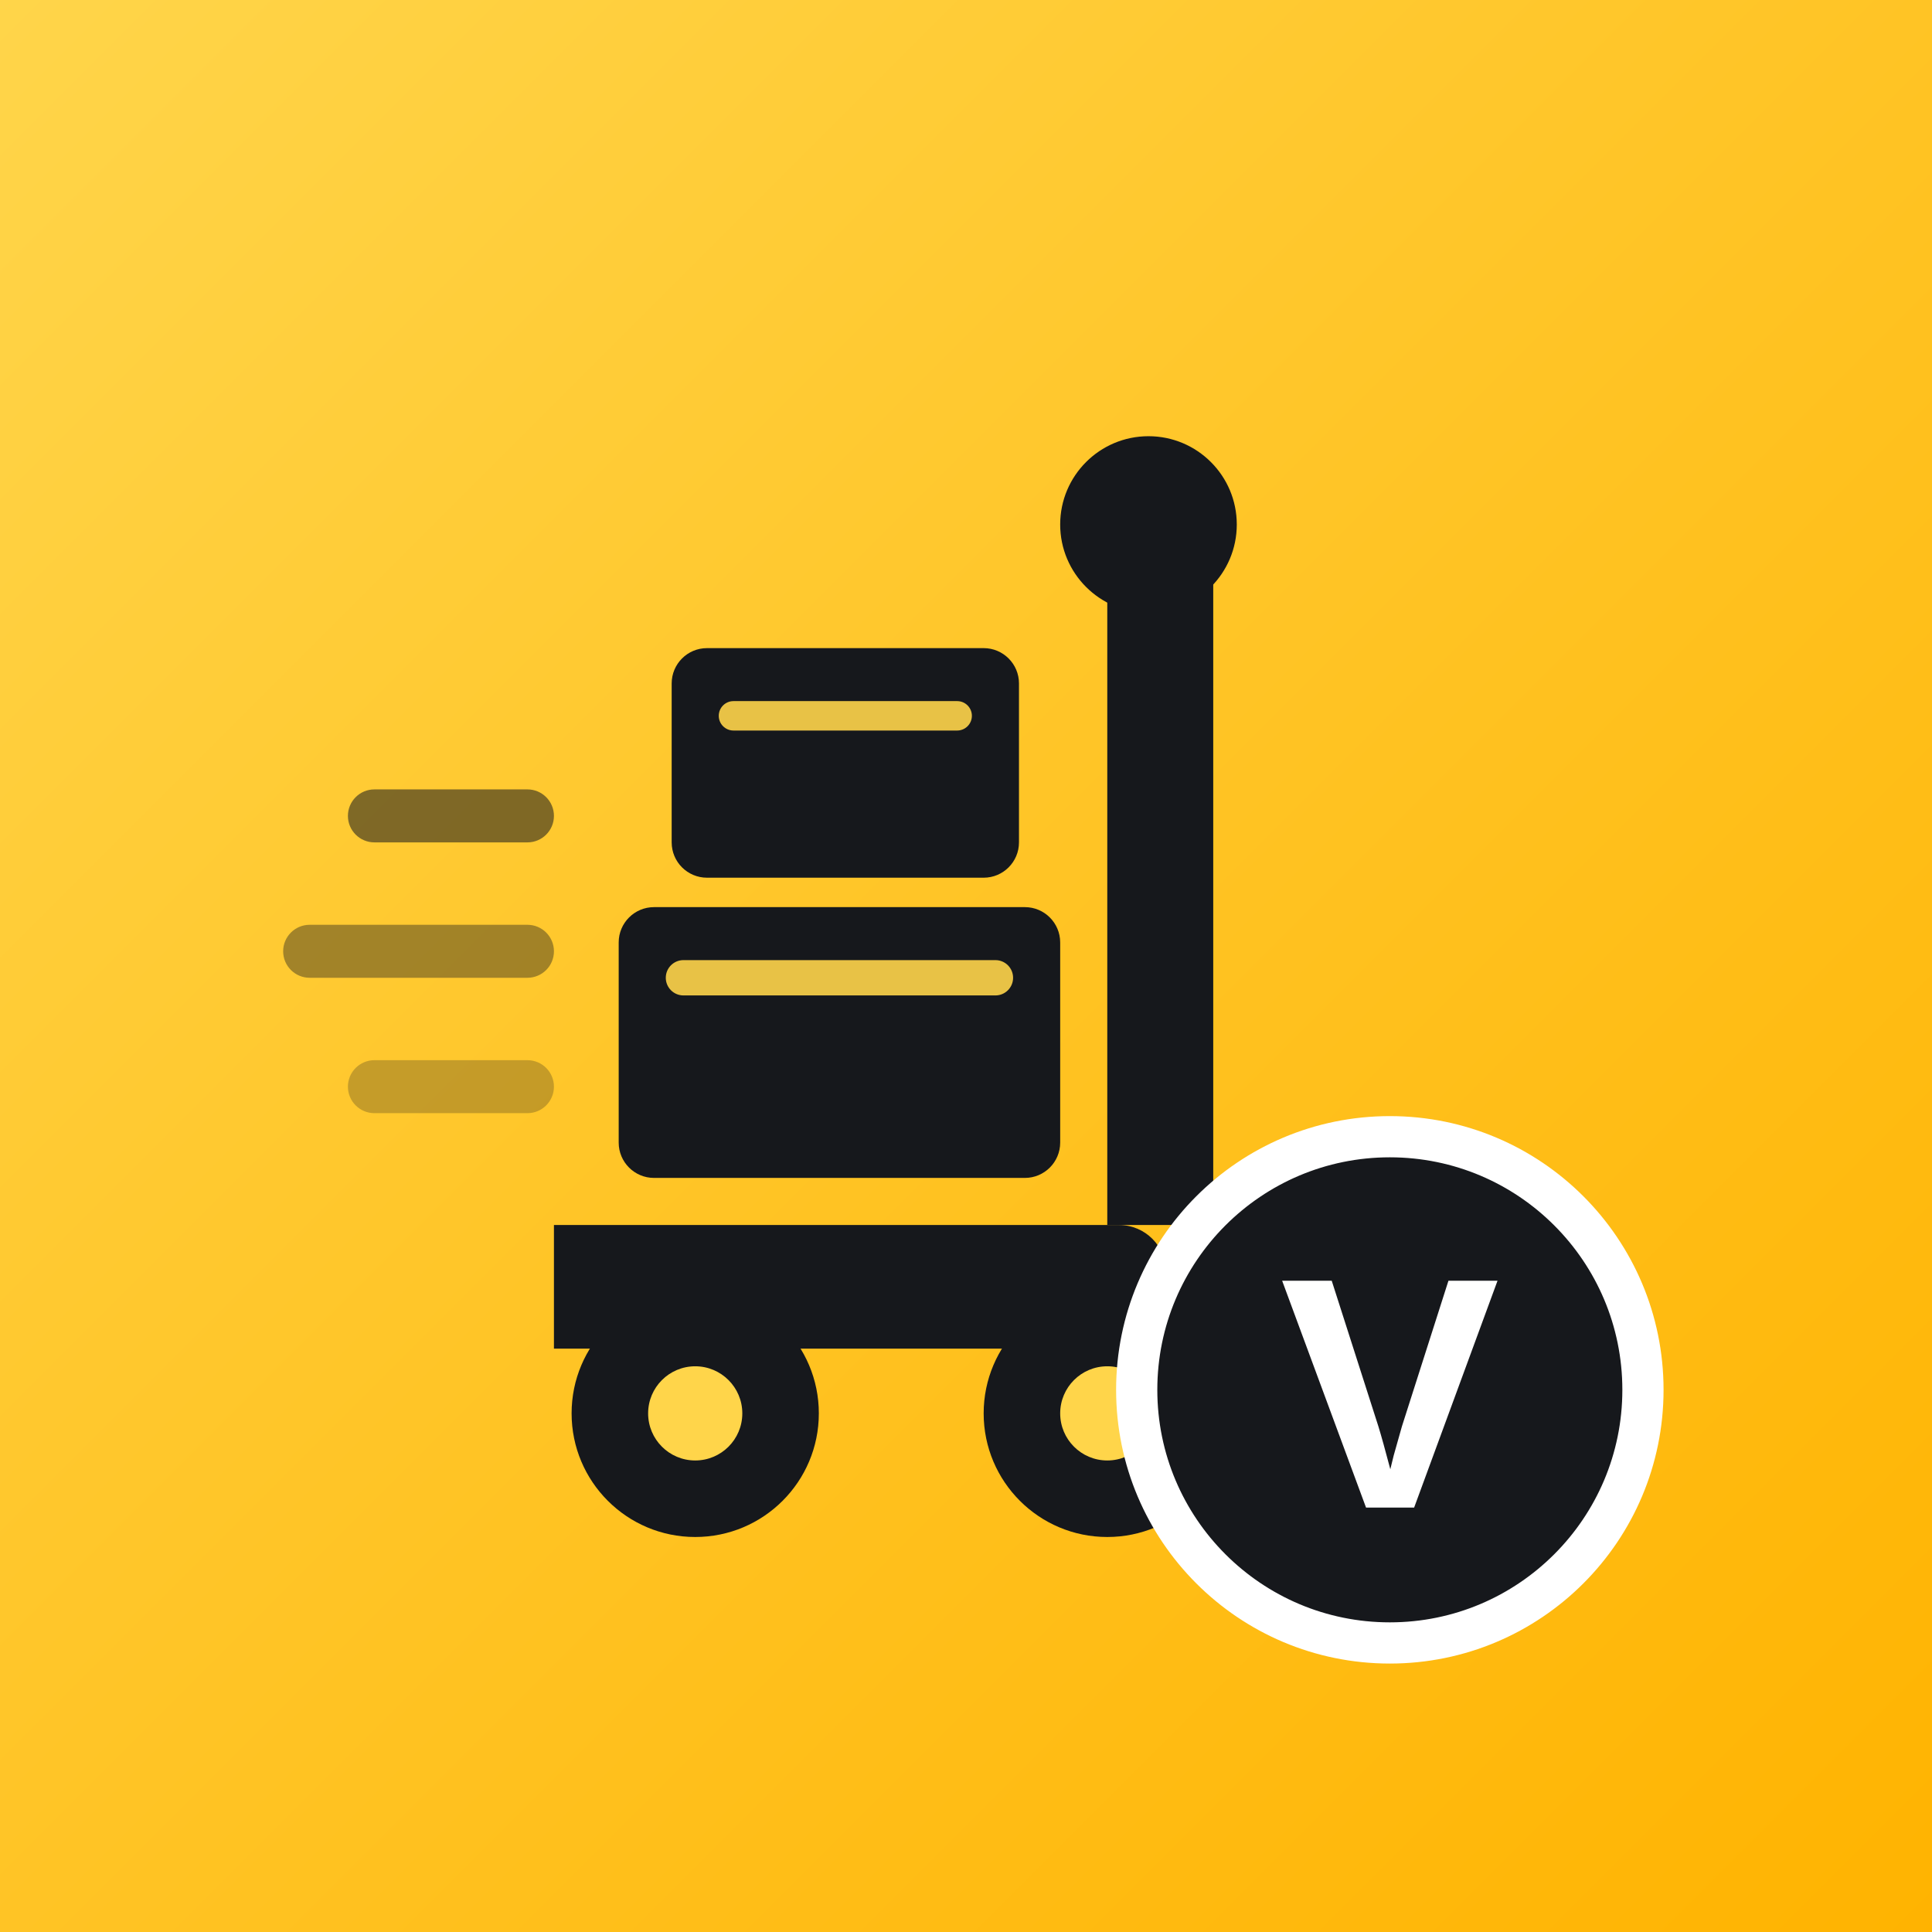
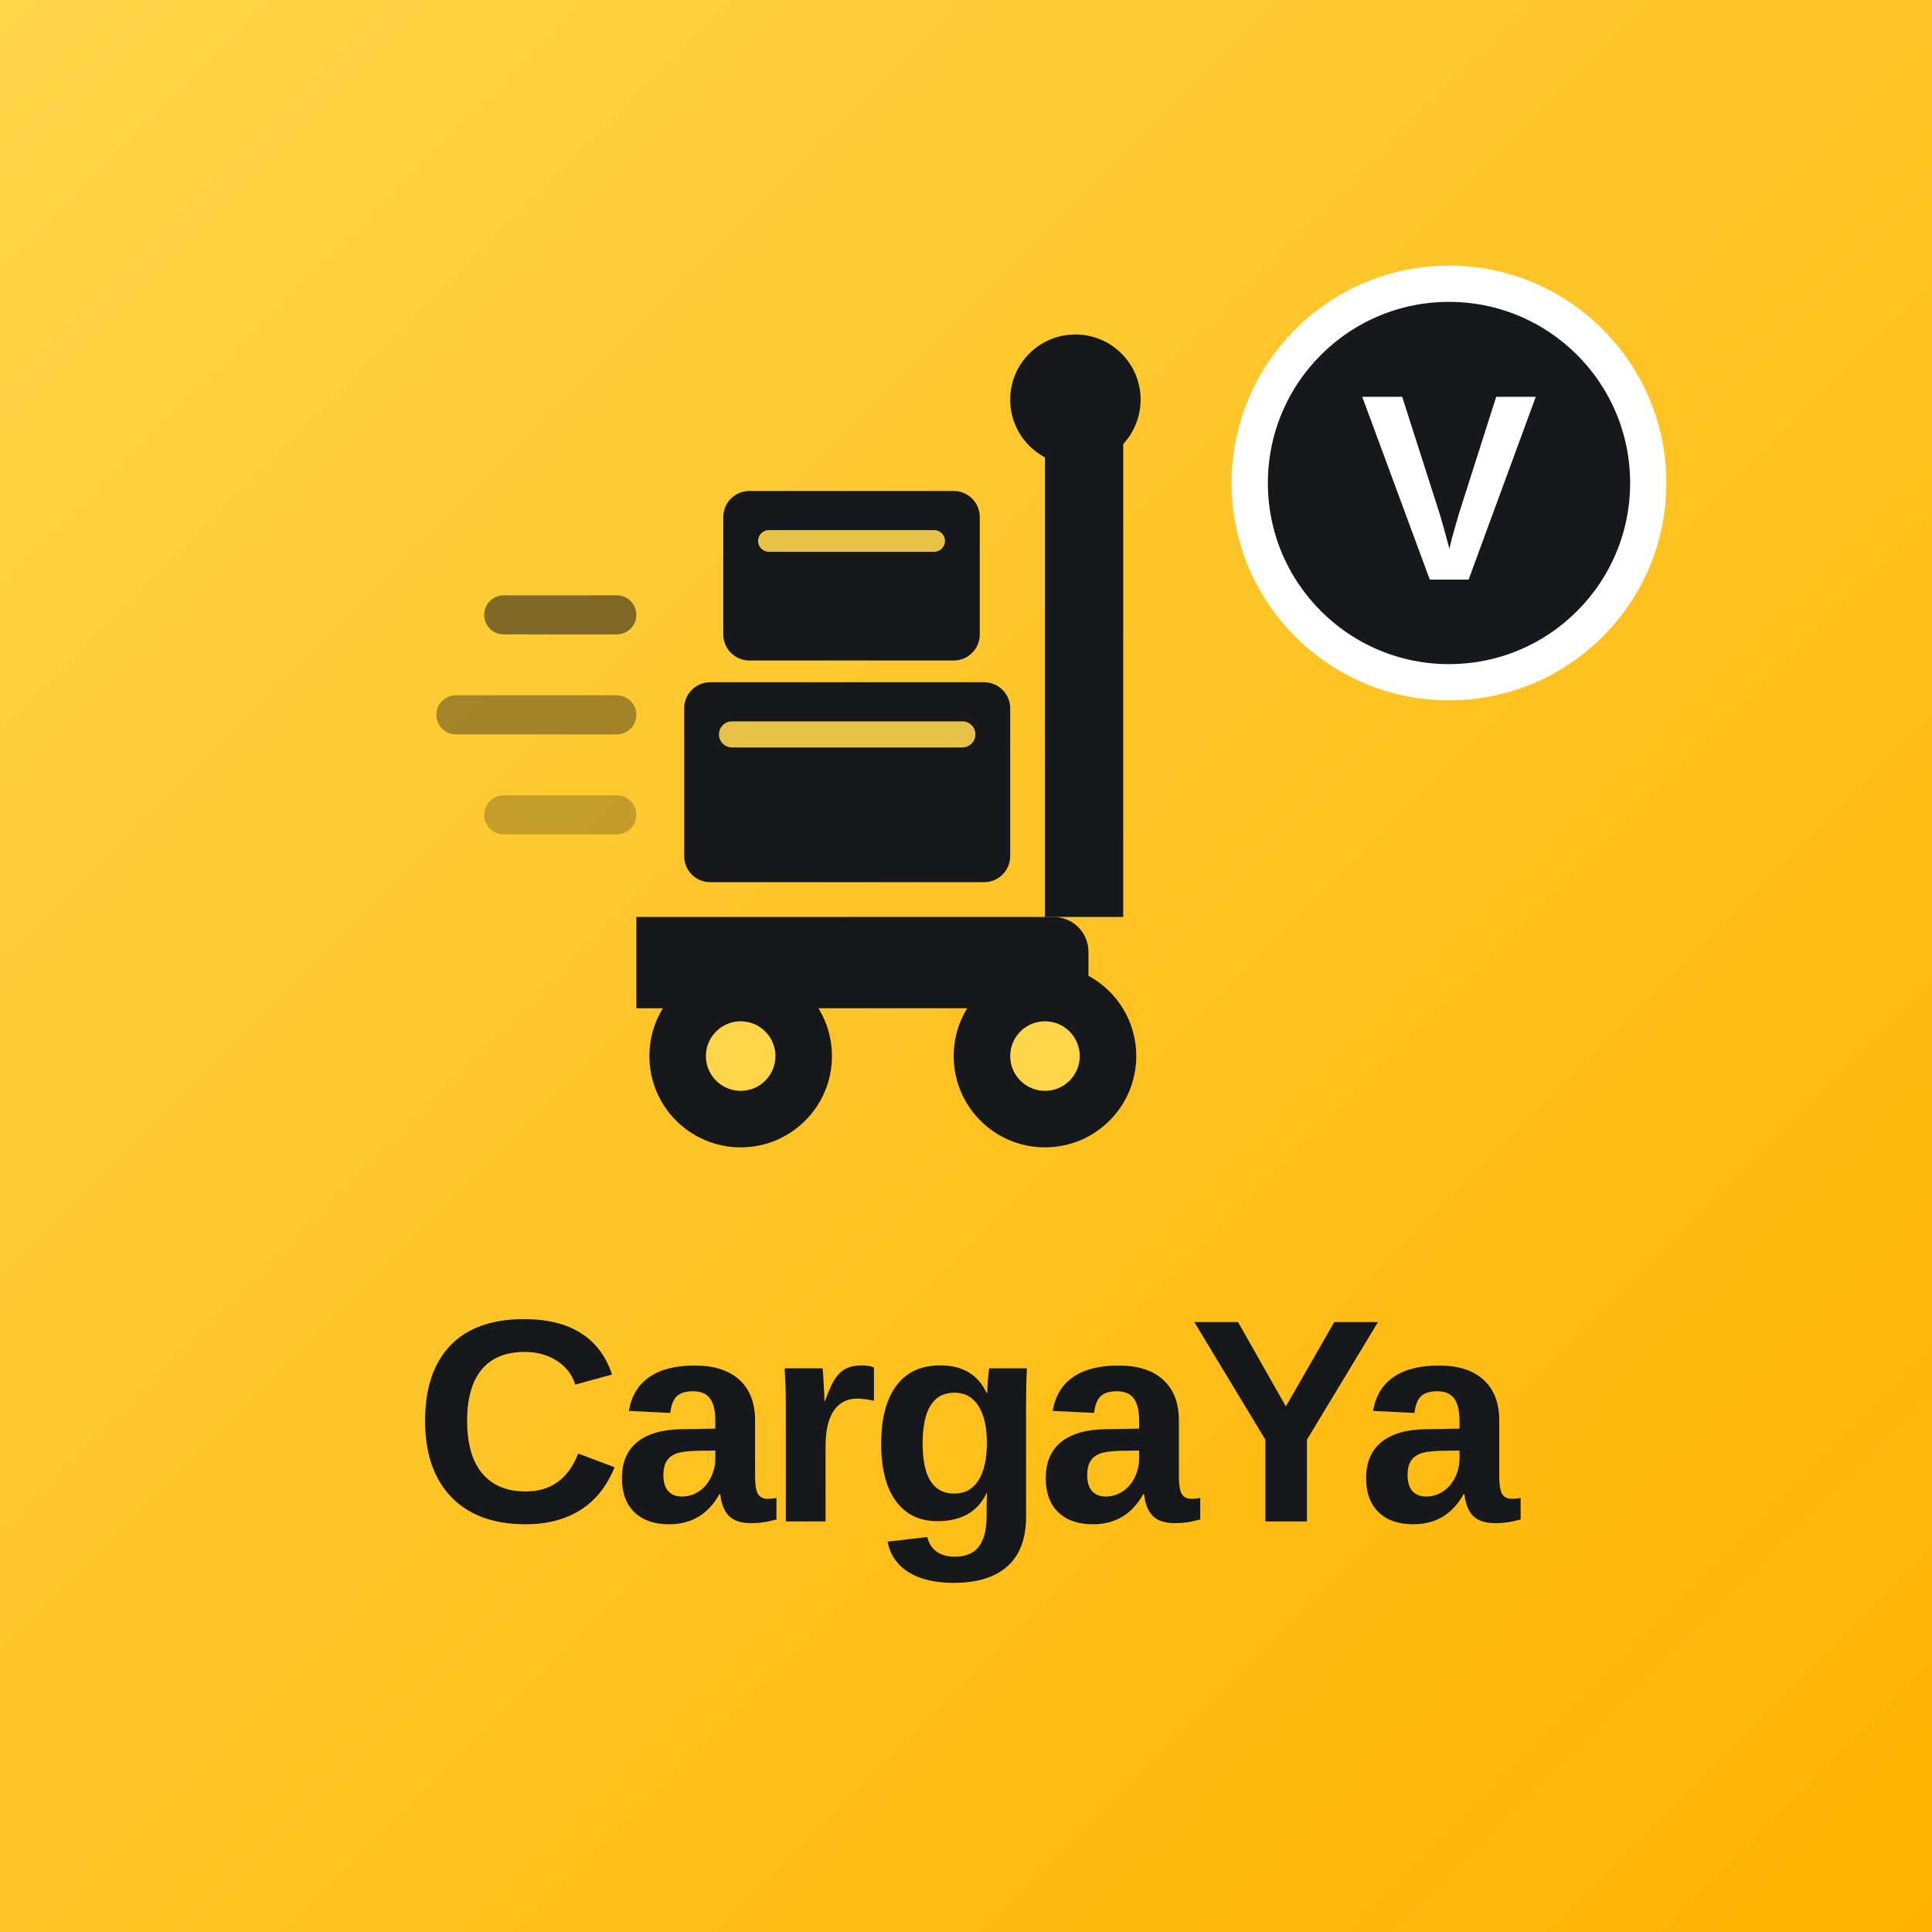
<svg xmlns="http://www.w3.org/2000/svg" viewBox="0 0 512 512">
  <defs>
    <linearGradient id="g" x1="0" y1="0" x2="1" y2="1">
      <stop offset="0" stop-color="#ffd54a" />
      <stop offset="1" stop-color="#ffb300" />
    </linearGradient>
  </defs>
  <rect width="512" height="512" rx="0" fill="url(#g)" />
-   <g transform="translate(256 256) scale(.78) translate(-256 -256)">
-     <g transform="translate(76 86)">
+   <g transform="translate(256 256) scale(.8) translate(-256 -256)">
+     <g transform="translate(118 54) scale(.72)">
      <rect x="62" y="150" width="150" height="92" rx="12" fill="#16181c" />
      <rect x="80" y="62" width="118" height="78" rx="12" fill="#16181c" />
      <rect x="78" y="168" width="118" height="12" rx="6" fill="#ffd54a" opacity=".9" />
      <rect x="96" y="80" width="86" height="10" rx="5" fill="#ffd54a" opacity=".9" />
      <path d="M40 258 H232 a16 16 0 0 1 16 16 v10 a16 16 0 0 1 -16 16 H40 Z" fill="#16181c" />
      <path d="M228 0 h22 a14 14 0 0 1 14 14 v244 h-36 Z" fill="#16181c" />
      <circle cx="242" cy="20" r="30" fill="#16181c" />
      <circle cx="88" cy="322" r="42" fill="#16181c" />
      <circle cx="88" cy="322" r="16" fill="#ffd54a" />
      <circle cx="228" cy="322" r="42" fill="#16181c" />
      <circle cx="228" cy="322" r="16" fill="#ffd54a" />
      <rect x="-30" y="110" width="70" height="18" rx="9" fill="#16181c" opacity=".55" />
      <rect x="-52" y="156" width="92" height="18" rx="9" fill="#16181c" opacity=".4" />
      <rect x="-30" y="202" width="70" height="18" rx="9" fill="#16181c" opacity=".25" />
    </g>
-     <circle cx="400" cy="400" r="86" fill="#16181c" stroke="#fff" stroke-width="14" />
-     <text x="400" y="440" text-anchor="middle" font-family="Arial Black,Arial,Helvetica,sans-serif" font-weight="900" font-size="112" fill="#fff">V</text>
+     <rect x="0" y="336" width="512" height="176" fill="#16181c" opacity="0" />
+     <text x="256" y="440" text-anchor="middle" font-family="Arial Black,Arial,Helvetica,sans-serif" font-weight="900" font-size="96" fill="#16181c" letter-spacing="-3">CargaYa</text>
+     <circle cx="416" cy="96" r="66" fill="#16181c" stroke="#fff" stroke-width="12" />
+     <text x="416" y="128" text-anchor="middle" font-family="Arial Black,Arial,Helvetica,sans-serif" font-weight="900" font-size="88" fill="#fff">V</text>
  </g>
</svg>
